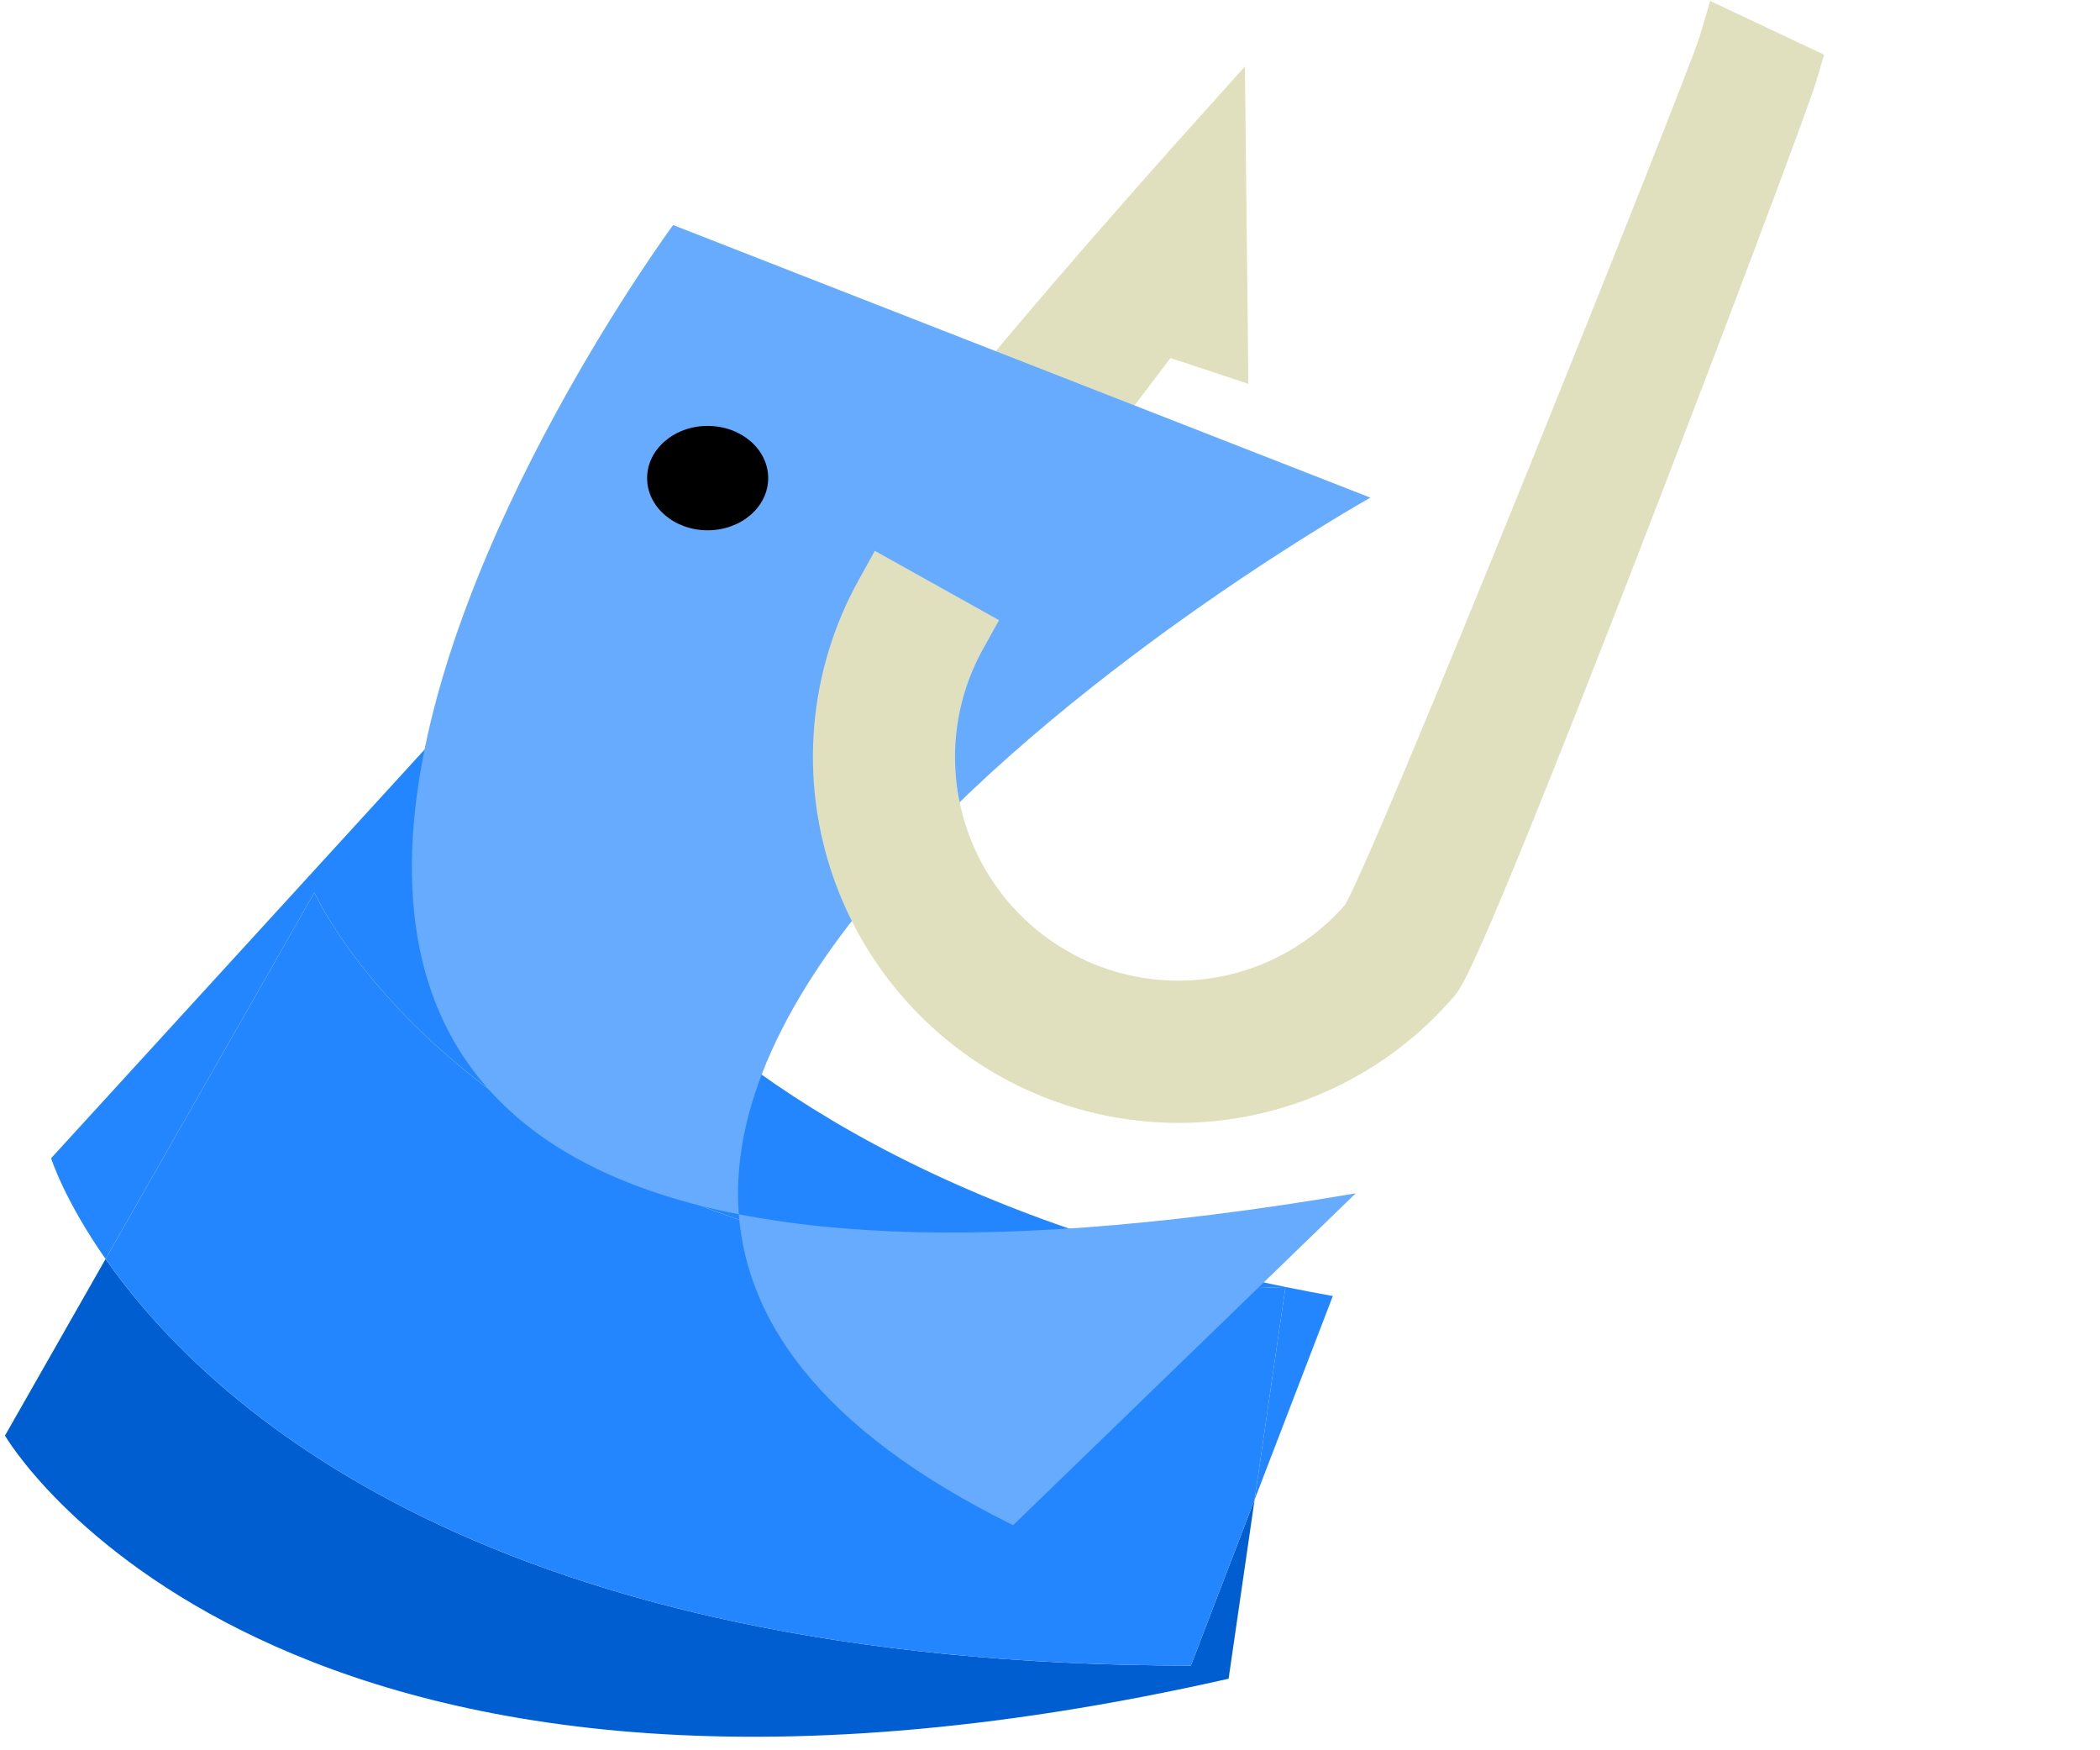
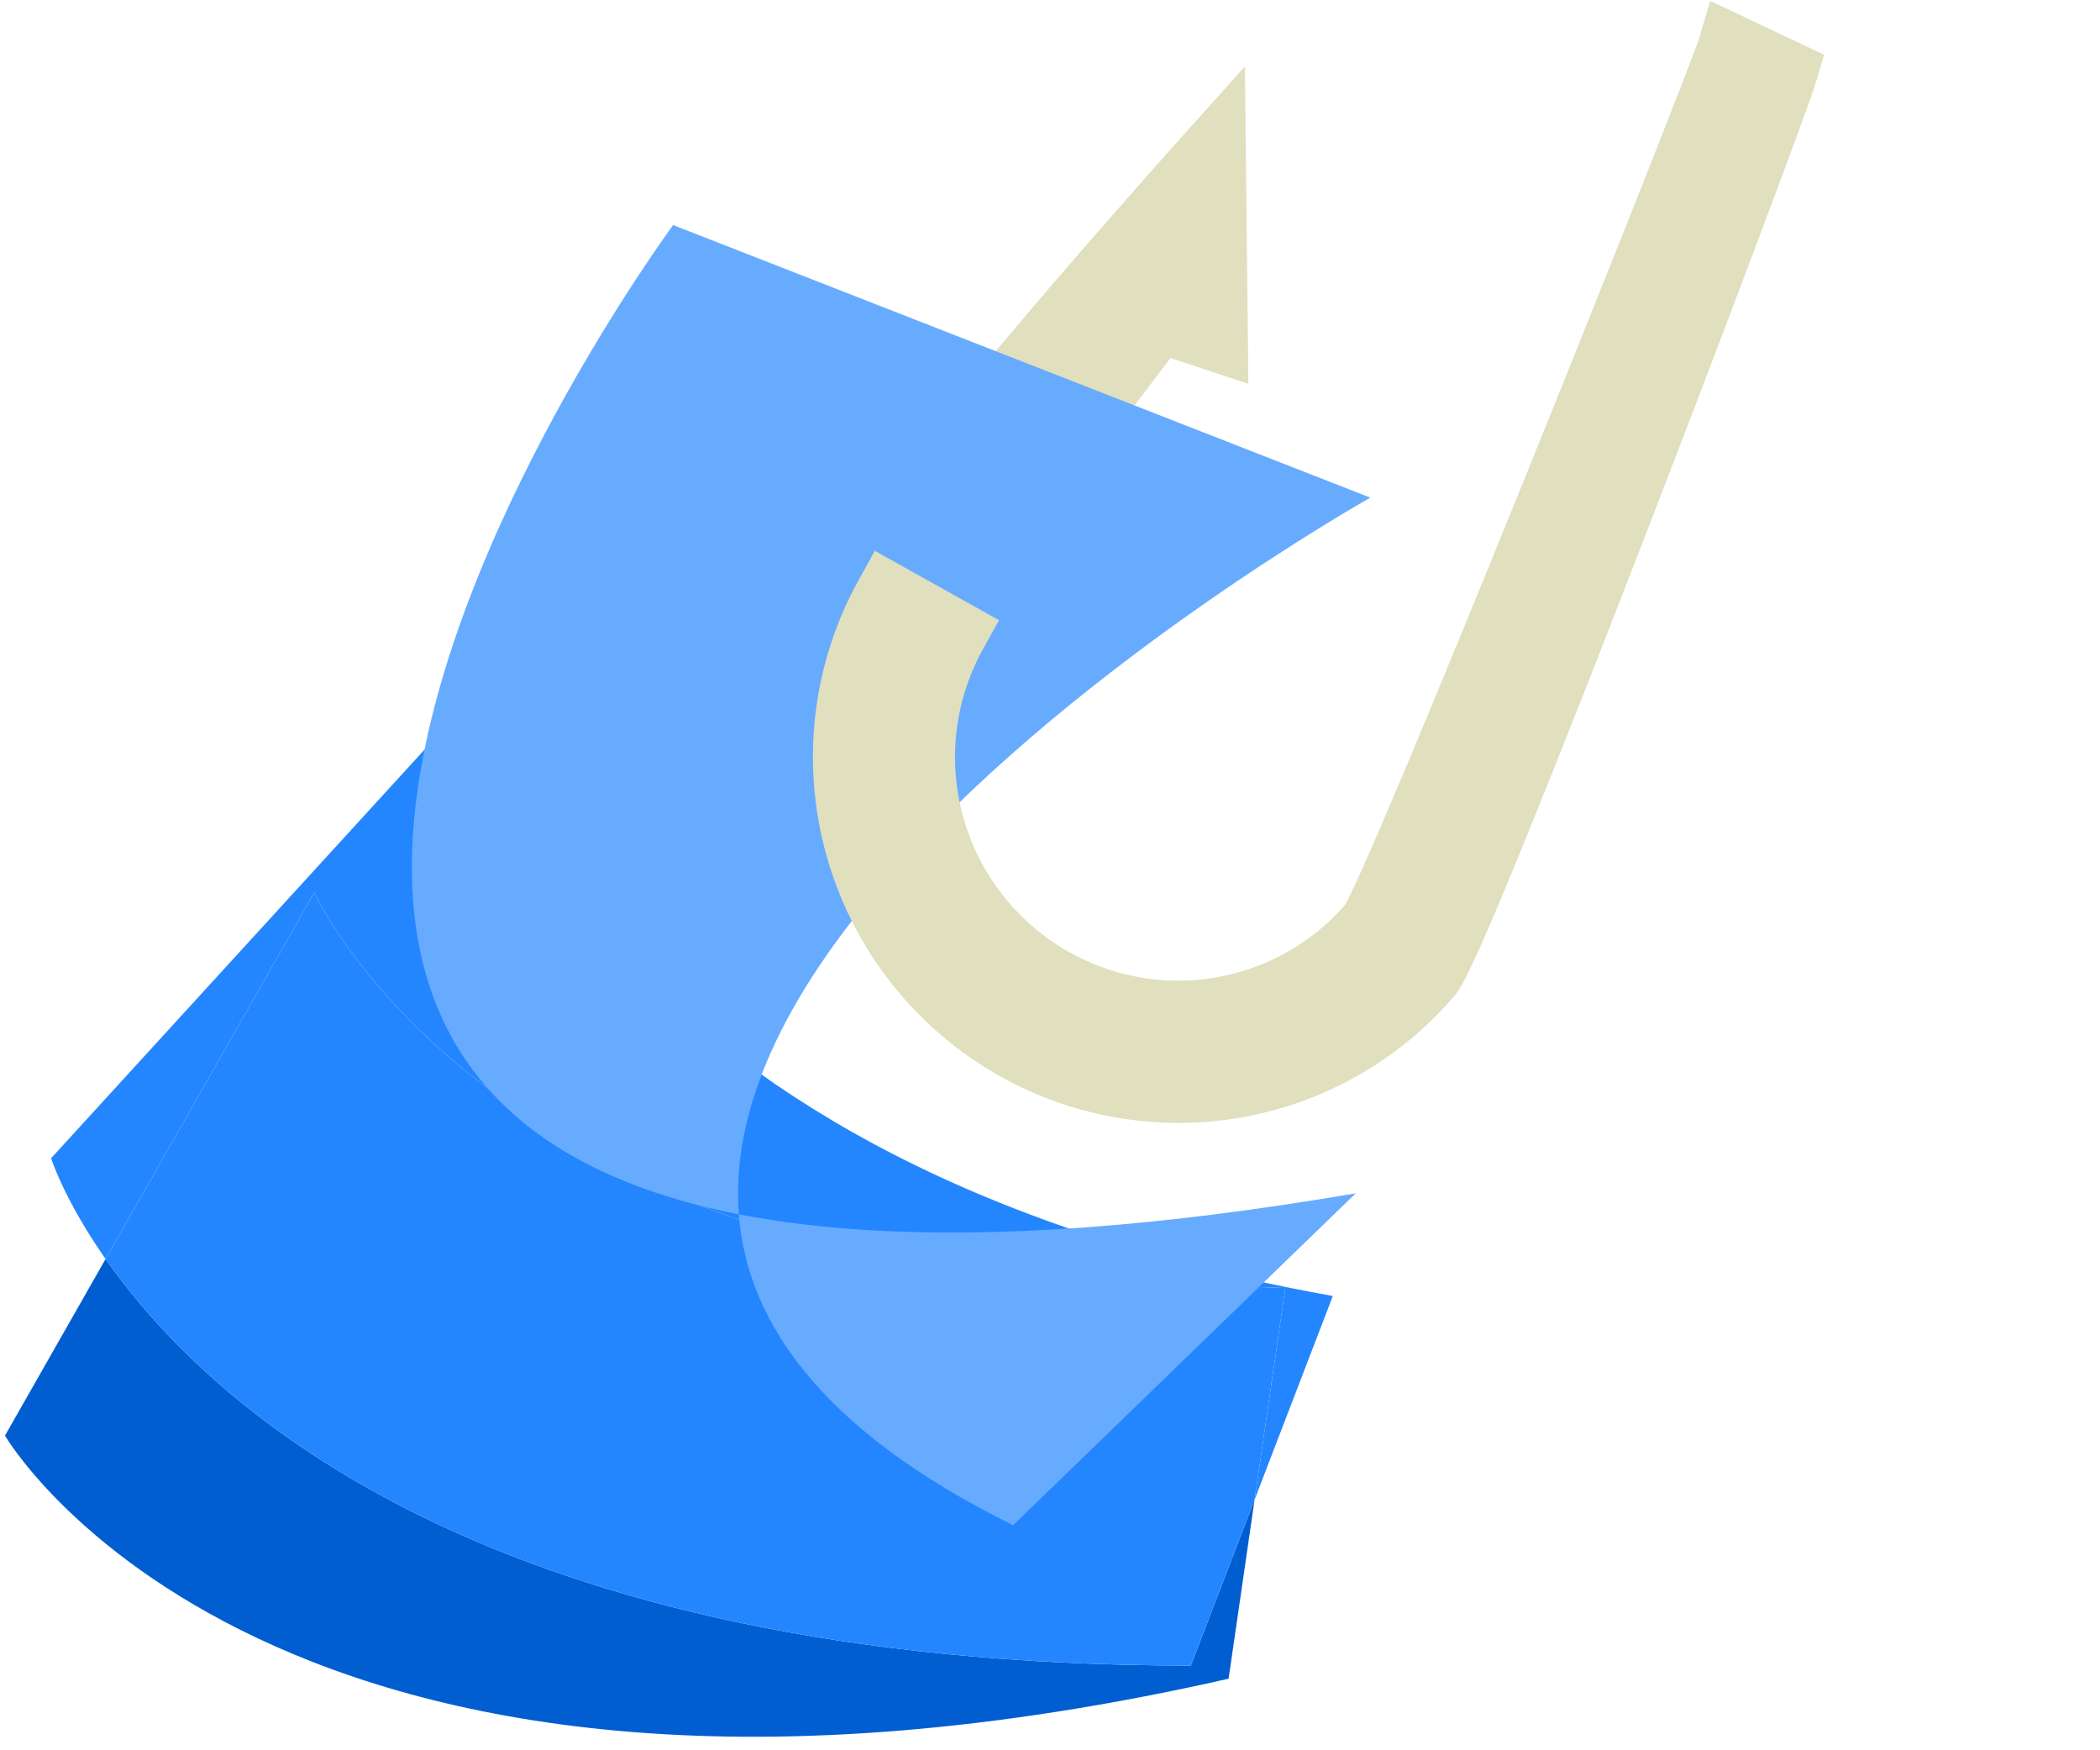
<svg xmlns="http://www.w3.org/2000/svg" width="503" height="419" viewBox="0 0 503 419" fill="none">
  <path d="M1.19 343.811C1.19 343.811 65.082 453.921 294.28 402.028L300.504 359.154L285.243 398.878C117.458 398.878 50.096 336.941 25.289 301.511L1.19 343.811Z" fill="#005ED1" />
  <path d="M307.899 308.205C311.61 308.962 315.391 309.687 319.243 310.378L300.504 359.154L307.899 308.205ZM25.289 301.511L75.296 213.736C75.296 213.736 121.154 316.65 307.899 308.205C134.331 272.799 113.242 166.878 113.242 166.878L12.242 277.378C12.242 277.378 15.351 287.318 25.289 301.511Z" fill="#2486FF" />
  <path d="M307.899 308.205C121.154 316.65 75.296 213.736 75.296 213.736L25.289 301.511C50.096 336.941 117.458 398.878 285.243 398.878L300.504 359.154L307.899 308.205Z" fill="#2486FF" />
  <path d="M286.086 36.149L289.436 39.153C286.23 36.278 286.092 36.155 286.086 36.15C286.085 36.151 286.084 36.152 286.083 36.153C286.082 36.155 286.078 36.158 286.075 36.162C286.067 36.17 286.056 36.183 286.042 36.199C286.013 36.231 285.97 36.279 285.914 36.342C285.8 36.468 285.632 36.656 285.414 36.9C284.976 37.39 284.335 38.108 283.517 39.026C281.881 40.863 279.539 43.497 276.715 46.693C271.067 53.084 263.486 61.725 255.755 70.717C248.03 79.703 240.131 89.067 233.861 96.897C230.729 100.809 227.974 104.373 225.841 107.335C223.798 110.171 222.062 112.808 221.254 114.734L219.627 118.613L223.387 120.498L238.771 128.208L243.075 130.364L244.887 126.046C244.906 126.016 244.992 125.863 245.2 125.54C245.49 125.092 245.901 124.483 246.431 123.721C247.486 122.204 248.939 120.183 250.665 117.82C254.113 113.099 258.594 107.093 263.044 101.173C267.491 95.256 271.899 89.439 275.194 85.099C276.602 83.245 277.808 81.661 278.726 80.455L288.46 83.683L294.445 85.667L294.376 79.362L293.937 39.104L293.81 27.535L286.086 36.149Z" fill="#E0DFBE" stroke="#E0DFBE" stroke-width="9" />
  <path d="M242.667 365.265C54.849 272.548 328.231 119.178 328.231 119.178L161.23 53.898C161.23 53.898 -58.204 351.171 324.728 285.784L242.667 365.265Z" fill="#67ABFF" />
  <path d="M431.123 18.542C429.482 24.087 409.945 76.18 390.032 127.66C380.05 153.464 369.933 179.216 361.856 199.054C357.819 208.969 354.281 217.433 351.517 223.697C350.138 226.825 348.935 229.439 347.952 231.425C347.059 233.228 346.13 234.974 345.291 235.953C337.68 244.832 328.281 251.999 317.705 256.988C307.129 261.976 295.615 264.673 283.914 264.903C272.213 265.133 260.587 262.893 249.795 258.327C239.003 253.761 229.286 246.973 221.277 238.406C213.269 229.839 207.147 219.684 203.312 208.604C199.477 197.523 198.015 185.764 199.02 174.094C200.026 162.424 203.478 151.105 209.151 140.874L211.096 137.365L214.598 139.321L230.378 148.129L233.861 150.073L231.927 153.561C228.029 160.592 225.656 168.372 224.965 176.395C224.273 184.418 225.279 192.504 227.916 200.125C230.554 207.746 234.765 214.73 240.274 220.623C245.783 226.516 252.465 231.185 259.886 234.325C267.307 237.464 275.299 239.004 283.34 238.846C291.382 238.687 299.293 236.834 306.558 233.407C313.802 229.99 320.242 225.085 325.462 219.01C325.484 218.973 325.587 218.815 325.783 218.463C326.048 217.985 326.393 217.318 326.818 216.452C327.667 214.724 328.771 212.337 330.101 209.363C332.757 203.422 336.262 195.256 340.331 185.586C348.465 166.251 358.817 140.984 369.075 115.651C379.333 90.32 389.491 64.935 397.237 45.371C405.047 25.646 410.275 12.152 410.819 10.314L412.143 5.841L416.361 7.831L428.993 13.788L432.096 15.253L431.123 18.542Z" fill="#E0DFBE" stroke="#E0DFBE" stroke-width="8" />
-   <ellipse cx="169.5" cy="114.5" rx="14.5" ry="12.5" fill="black" />
</svg>
